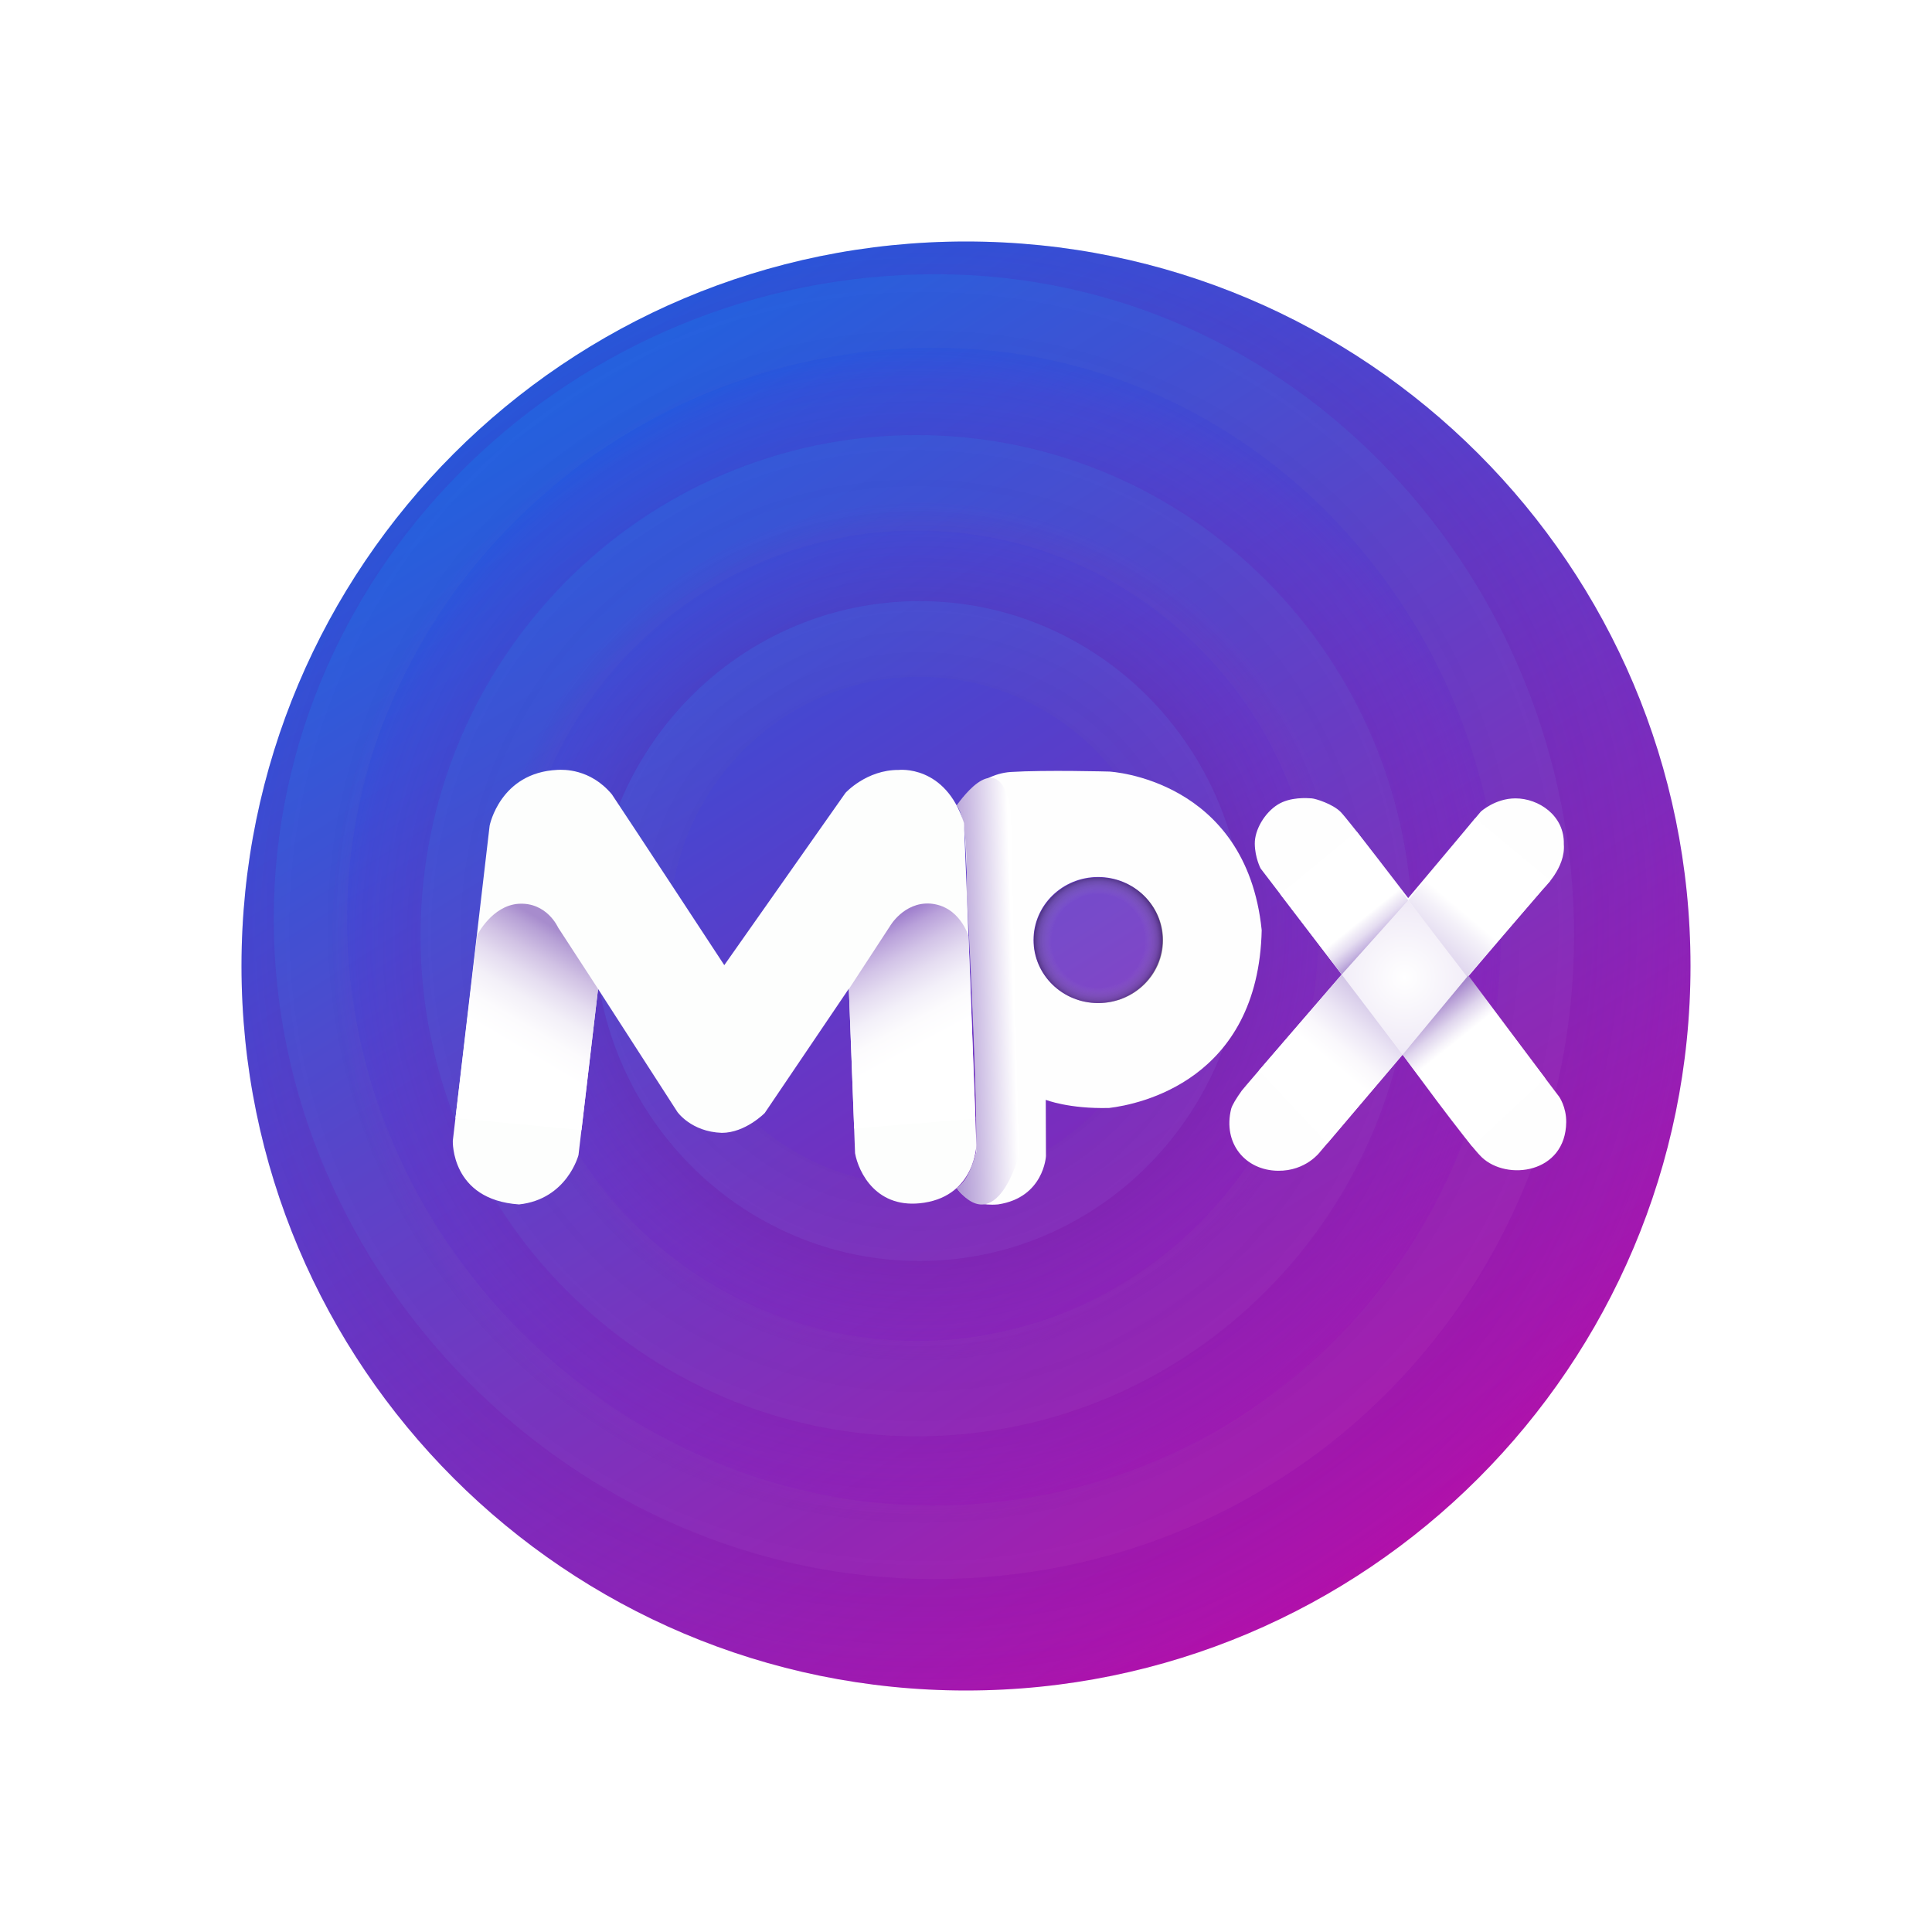
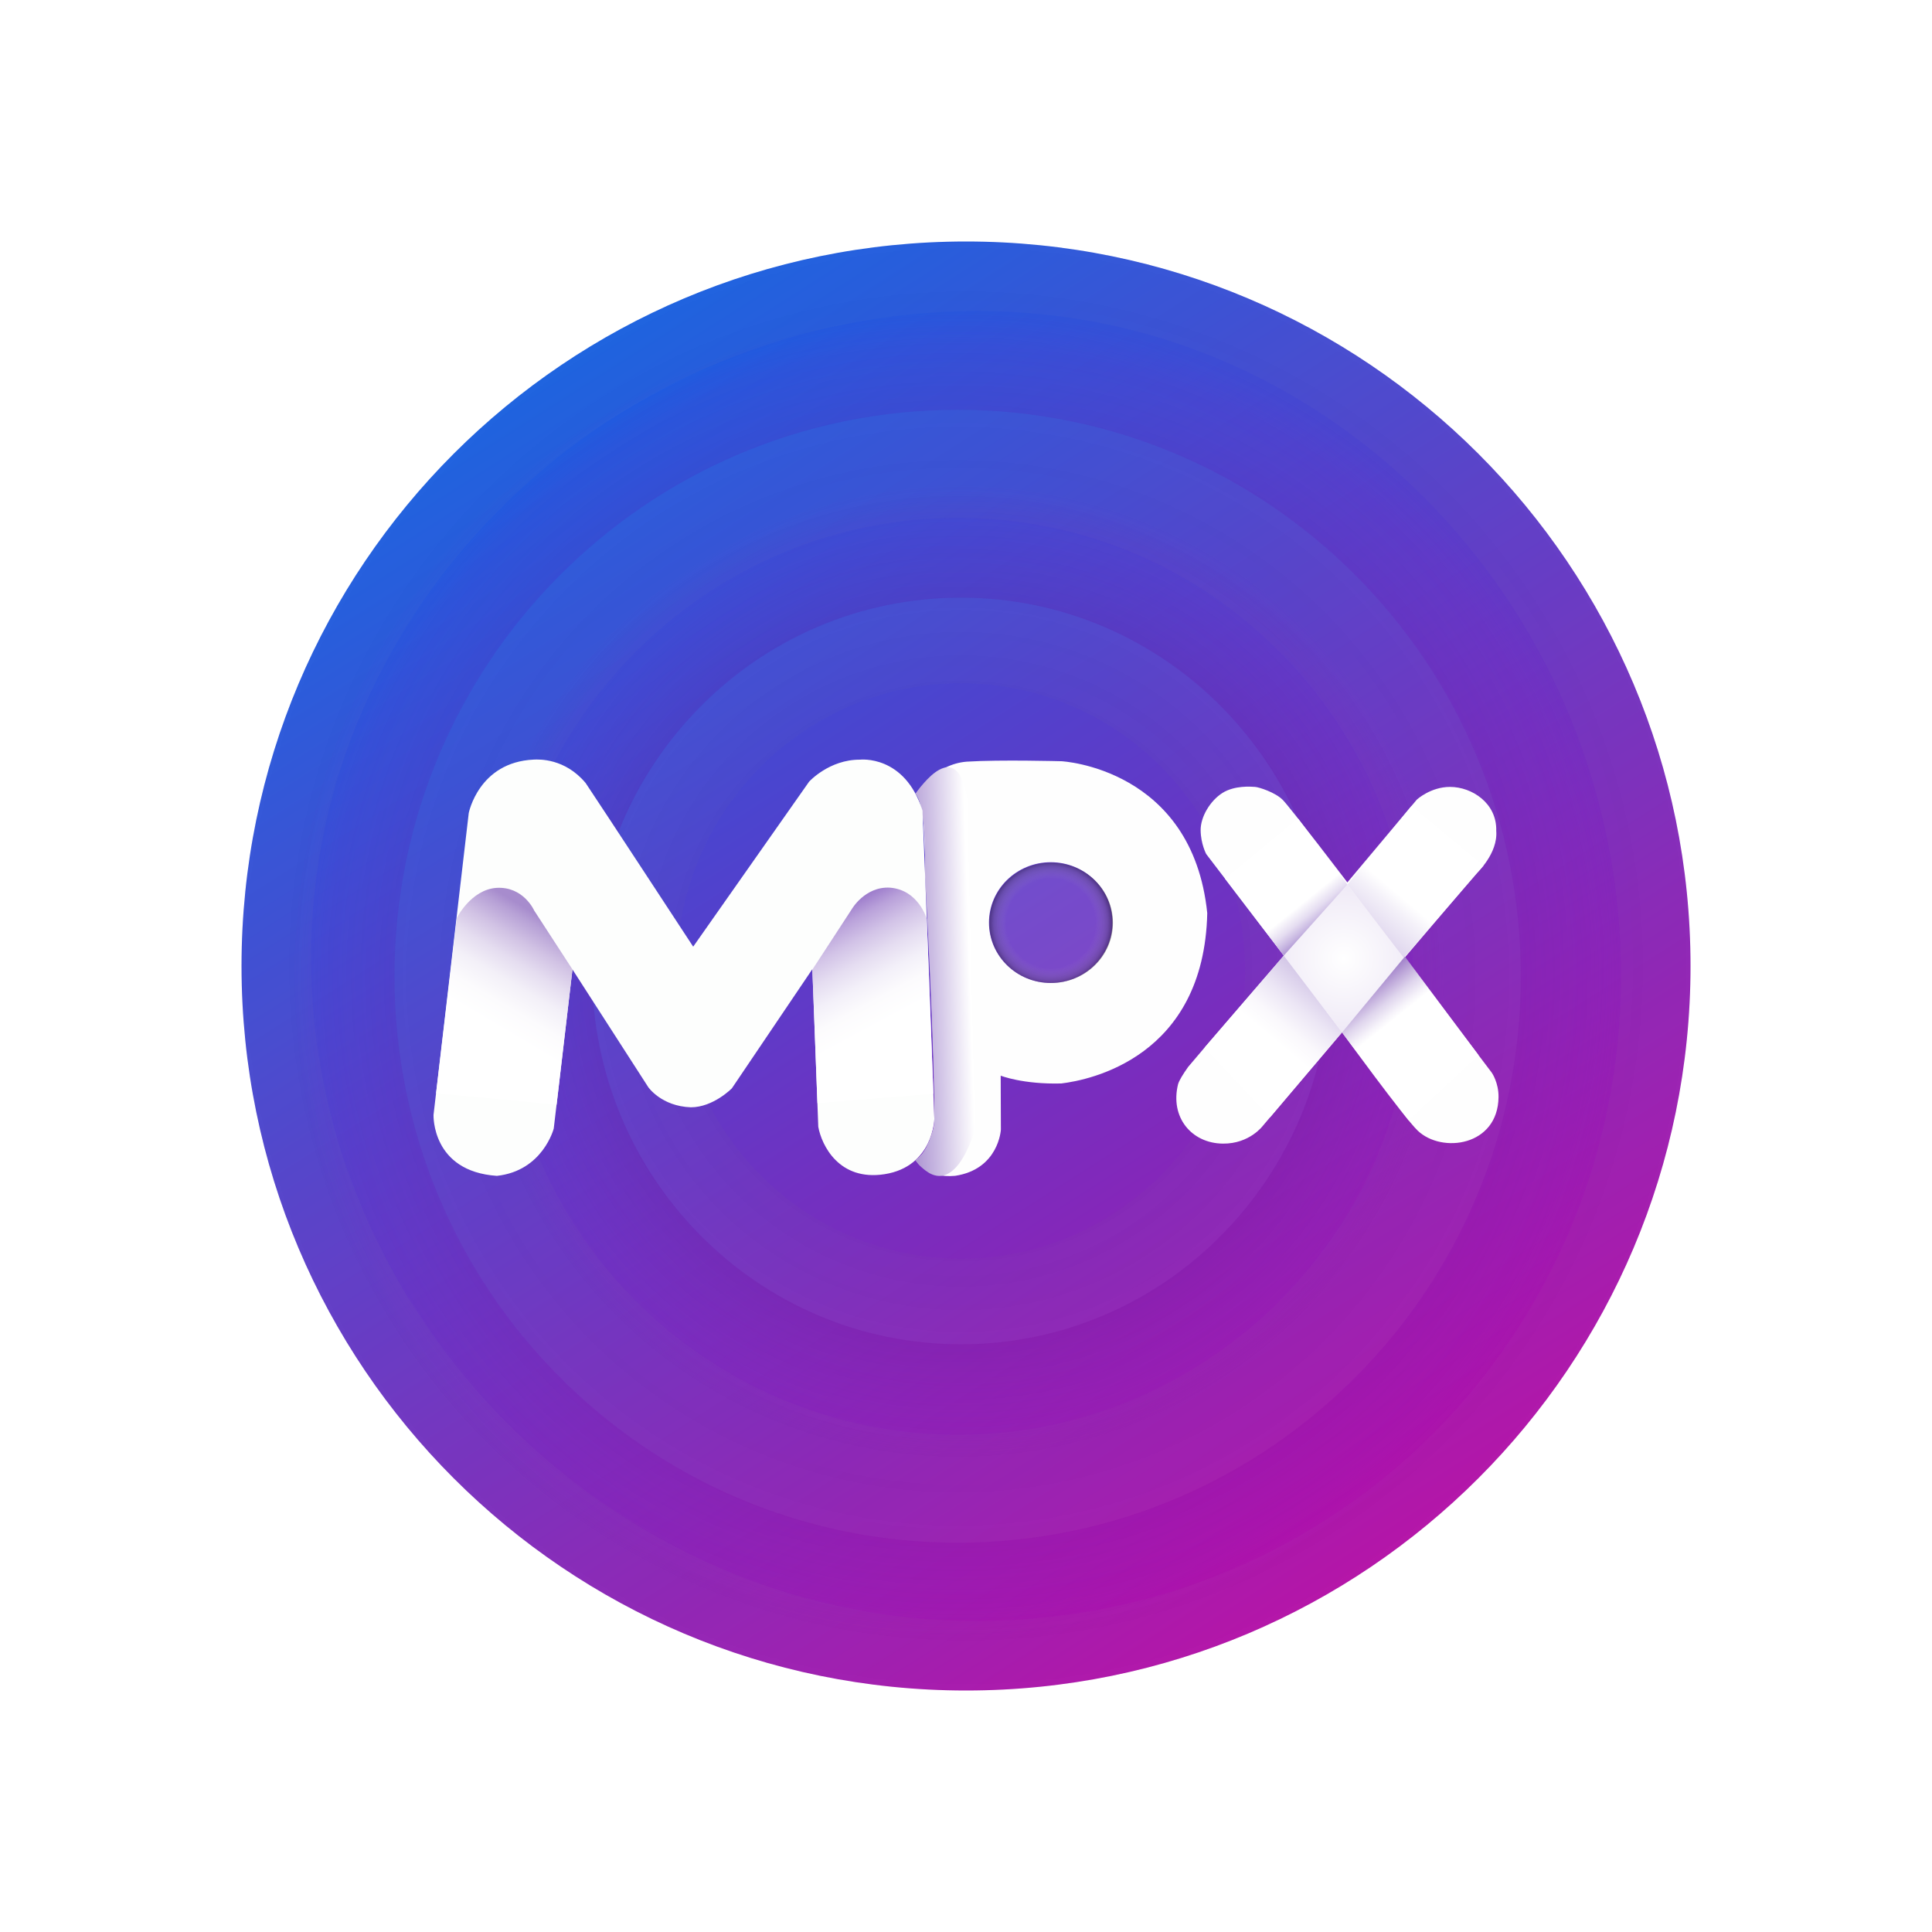
- <svg xmlns="http://www.w3.org/2000/svg" xmlns:xlink="http://www.w3.org/1999/xlink" id="icon-shop" viewBox="0 0 128 128">
-   <defs>
+ <svg xmlns="http://www.w3.org/2000/svg" xmlns:xlink="http://www.w3.org/1999/xlink" width="128" height="128" viewBox="0 0 128 128" version="1.1" id="svg1" xml:space="preserve">
+   <defs id="defs1">
    <radialGradient id="radial-gradient" cx="788.07" cy="172.02" fx="788.07" fy="172.02" r="387.03" gradientUnits="userSpaceOnUse">
-       <stop offset="0" stop-color="#fff" />
-       <stop offset=".6" stop-color="#c5b1df" />
-       <stop offset="1" stop-color="#a282cc" />
+       <stop offset="0" stop-color="#fff" id="stop1" />
+       <stop offset=".6" stop-color="#c5b1df" id="stop2" />
+       <stop offset="1" stop-color="#a282cc" id="stop3" />
    </radialGradient>
    <linearGradient id="linear-gradient" x1="696.96" y1="278.51" x2="823.53" y2="127.12" gradientUnits="userSpaceOnUse">
-       <stop offset=".24" stop-color="#fff" />
-       <stop offset=".32" stop-color="#faf8fc" />
-       <stop offset=".42" stop-color="#ece6f5" />
-       <stop offset=".54" stop-color="#d5c9e8" />
-       <stop offset=".67" stop-color="#b5a1d8" />
-       <stop offset=".78" stop-color="#9578c7" />
+       <stop offset=".24" stop-color="#fff" id="stop4" />
+       <stop offset=".32" stop-color="#faf8fc" id="stop5" />
+       <stop offset=".42" stop-color="#ece6f5" id="stop6" />
+       <stop offset=".54" stop-color="#d5c9e8" id="stop7" />
+       <stop offset=".67" stop-color="#b5a1d8" id="stop8" />
+       <stop offset=".78" stop-color="#9578c7" id="stop9" />
    </linearGradient>
    <linearGradient id="linear-gradient-2" x1="886.58" y1="55.64" x2="696.71" y2="280.41" gradientUnits="userSpaceOnUse">
-       <stop offset=".27" stop-color="#fff" />
-       <stop offset=".31" stop-color="#f4f1f9" />
-       <stop offset=".52" stop-color="#c6b5e0" />
-       <stop offset=".68" stop-color="#a990d0" />
-       <stop offset=".76" stop-color="#9f82cb" />
+       <stop offset=".27" stop-color="#fff" id="stop10" />
+       <stop offset=".31" stop-color="#f4f1f9" id="stop11" />
+       <stop offset=".52" stop-color="#c6b5e0" id="stop12" />
+       <stop offset=".68" stop-color="#a990d0" id="stop13" />
+       <stop offset=".76" stop-color="#9f82cb" id="stop14" />
    </linearGradient>
    <linearGradient id="linear-gradient-3" x1="719.32" y1="81.81" x2="896.5" y2="301.17" gradientUnits="userSpaceOnUse">
-       <stop offset=".19" stop-color="#fff" />
-       <stop offset=".2" stop-color="#f8f6fb" />
-       <stop offset=".23" stop-color="#e5ddf1" />
-       <stop offset=".26" stop-color="#c7b6e1" />
-       <stop offset=".29" stop-color="#a386cd" />
+       <stop offset=".19" stop-color="#fff" id="stop15" />
+       <stop offset=".2" stop-color="#f8f6fb" id="stop16" />
+       <stop offset=".23" stop-color="#e5ddf1" id="stop17" />
+       <stop offset=".26" stop-color="#c7b6e1" id="stop18" />
+       <stop offset=".29" stop-color="#a386cd" id="stop19" />
    </linearGradient>
    <linearGradient id="linear-gradient-4" x1="858.32" y1="260.89" x2="750.58" y2="125.64" gradientUnits="userSpaceOnUse">
-       <stop offset=".26" stop-color="#fff" />
-       <stop offset=".29" stop-color="#f6f3fa" />
-       <stop offset=".35" stop-color="#dfd5ed" />
-       <stop offset=".42" stop-color="#bba4d8" />
-       <stop offset=".46" stop-color="#a688cd" />
-     </linearGradient>
-     <radialGradient id="radial-gradient-2" cx="540.04" cy="110.09" fx="540.04" fy="110.09" r="71.14" gradientTransform="translate(-5.62 31.53)" gradientUnits="userSpaceOnUse">
-       <stop offset=".54" stop-color="#fff" stop-opacity=".1" />
-       <stop offset=".69" stop-color="#787878" stop-opacity=".31" />
-       <stop offset=".78" stop-color="#000" stop-opacity=".5" />
+       <stop offset=".26" stop-color="#fff" id="stop20" />
+       <stop offset=".29" stop-color="#f6f3fa" id="stop21" />
+       <stop offset=".35" stop-color="#dfd5ed" id="stop22" />
+       <stop offset=".42" stop-color="#bba4d8" id="stop23" />
+       <stop offset=".46" stop-color="#a688cd" id="stop24" />
+     </linearGradient>
+     <radialGradient id="radial-gradient-2" cx="540.04" cy="110.09" fx="540.04" fy="110.09" r="71.14" gradientTransform="translate(-5.62,31.53)" gradientUnits="userSpaceOnUse">
+       <stop offset=".54" stop-color="#fff" stop-opacity=".1" id="stop25" />
+       <stop offset=".69" stop-color="#787878" stop-opacity=".31" id="stop26" />
+       <stop offset=".78" stop-color="#000" stop-opacity=".5" id="stop27" />
    </radialGradient>
    <linearGradient id="linear-gradient-5" x1="473.71" y1="182.35" x2="377.84" y2="185.38" gradientUnits="userSpaceOnUse">
-       <stop offset=".1" stop-color="#fff" />
-       <stop offset=".43" stop-color="#cbbce3" />
-       <stop offset=".67" stop-color="#a990d0" />
-       <stop offset=".79" stop-color="#9d80ca" />
+       <stop offset=".1" stop-color="#fff" id="stop28" />
+       <stop offset=".43" stop-color="#cbbce3" id="stop29" />
+       <stop offset=".67" stop-color="#a990d0" id="stop30" />
+       <stop offset=".79" stop-color="#9d80ca" id="stop31" />
    </linearGradient>
    <linearGradient id="linear-gradient-6" x1="408.05" y1="269.22" x2="288" y2="46.67" gradientUnits="userSpaceOnUse">
-       <stop offset=".18" stop-color="#fff" />
-       <stop offset=".26" stop-color="#fcfbfd" />
-       <stop offset=".33" stop-color="#f3f0f9" />
-       <stop offset=".4" stop-color="#e5ddf1" />
-       <stop offset=".47" stop-color="#d2c3e7" />
-       <stop offset=".54" stop-color="#b9a1da" />
-       <stop offset=".59" stop-color="#9f7fcd" />
+       <stop offset=".18" stop-color="#fff" id="stop32" />
+       <stop offset=".26" stop-color="#fcfbfd" id="stop33" />
+       <stop offset=".33" stop-color="#f3f0f9" id="stop34" />
+       <stop offset=".4" stop-color="#e5ddf1" id="stop35" />
+       <stop offset=".47" stop-color="#d2c3e7" id="stop36" />
+       <stop offset=".54" stop-color="#b9a1da" id="stop37" />
+       <stop offset=".59" stop-color="#9f7fcd" id="stop38" />
    </linearGradient>
    <linearGradient id="linear-gradient-7" x1="31.23" y1="271.78" x2="144.1" y2="81.55" gradientUnits="userSpaceOnUse">
-       <stop offset=".21" stop-color="#fff" />
-       <stop offset=".3" stop-color="#fcfbfd" />
-       <stop offset=".39" stop-color="#f3f0f8" />
-       <stop offset=".47" stop-color="#e5ddf0" />
-       <stop offset=".55" stop-color="#d1c2e4" />
-       <stop offset=".63" stop-color="#b7a1d6" />
-       <stop offset=".67" stop-color="#a78ccd" />
-     </linearGradient>
-     <symbol id="MPX" viewBox="0 0 922.07 360.17">
-       <g id="MPX-2" data-name="MPX">
-         <g id="X">
-           <path id="Contour" d="M791.2,106.24l60.14-71.59s11.89-10.97,28.73-10.97c19.14,0,40.67,14.2,40.02,37.96,1.6,19.69-16.89,36.57-16.89,36.57l-62.35,73.02,75.36,99.5s6.01,8.48,5.86,21.14c-.5,42.42-49.08,48.91-69.98,28.98-11.79-11.24-65.52-84.95-65.52-84.95l-68.31,80.5s-11.59,15.95-34.87,15.68c-27.13-.31-45.85-22.75-38.78-51.33.92-3.22,4.11-8.49,8.78-15.04,1.99-2.74,82.75-96.16,82.75-96.16l-67.15-87.82s-4.69-8.78-4.83-20.48c-.14-11.7,8.3-25.65,18.85-32.32,10.55-6.67,24.77-5.49,28.24-5.26s17.49,4.72,23.95,11.18,55.98,71.38,55.98,71.38Z" fill="#fefefe" />
-           <polygon id="Center_Shadow" data-name="Center Shadow" points="736.16 169.56 791.25 108.13 839.98 171.48 786.58 235.9 736.16 169.56" fill="url(#radial-gradient)" />
-           <polygon id="Shadow_Bottom_Left" data-name="Shadow Bottom Left" points="736.16 169.56 786.58 235.9 724.27 309.33 667.62 249.02 736.16 169.56" fill="url(#linear-gradient)" />
-           <polygon id="Shadow_Top_RIght" data-name="Shadow Top RIght" points="791.25 108.13 839.98 171.48 908.99 91.81 846.74 40.13 791.25 108.13" fill="url(#linear-gradient-2)" />
-           <polygon id="Shadow_Top_Left" data-name="Shadow Top Left" points="736.16 169.56 791.25 108.13 748.49 51.01 685.25 102.98 736.16 169.56" fill="url(#linear-gradient-3)" />
-           <polygon id="Shadow_Bottom_Right" data-name="Shadow Bottom Right" points="840.97 170.33 786.58 235.9 844.22 311.96 904.75 255.6 840.97 170.33" fill="url(#linear-gradient-4)" />
-         </g>
-         <g id="P">
-           <path id="Contour-2" data-name="Contour" d="M543.72,1.48s-53.27-1.45-81.79.35c-27.91,1.97-44.26,27.69-44.26,27.69,3.48,3.69,6.05,16.87,6.05,16.87,0,0,12.87,246.73,9.49,270.89-4.01,21.81-15.64,29.19-15.64,29.19,0,0,8.15,15.78,34.01,13.47,37.86-5.73,39.64-39.98,39.64-39.98l-.17-46.63s19.19,7.62,52.5,6.74c24.69-2.96,123.49-22.72,126.34-147.23C656.99,7.27,543.72,1.48,543.72,1.48ZM534.38,193.2c-29.53,0-53.47-23.37-53.47-52.2s23.94-52.2,53.47-52.2,53.47,23.37,53.47,52.2-23.94,52.2-53.47,52.2Z" fill="#fefefe" />
-           <ellipse id="Internal_Shadow" data-name="Internal Shadow" cx="534.72" cy="141.2" rx="53.5" ry="52" fill="url(#radial-gradient-2)" />
-           <path id="M_Shadow" data-name="M Shadow" d="M425.4,98.39s2.28-56.23-8.16-68.88c4.13-5.42,36.2-51.53,44.95,5.13,1.08,56.78,6.65,284.69,6.65,284.69,0,0-18.24,69.2-51.7,27.14,0,0,8.74-2.36,16.45-29.9.81-58.44-8.19-218.18-8.19-218.18Z" fill="url(#linear-gradient-5)" />
-         </g>
-         <g id="M">
-           <path id="M-2" data-name="M" d="M0,307.25L30.5,46.26S39.12,2.25,86.74.07c4.6-.21,26.98-1.21,44.95,20.23,12.89,19.17,93.13,141.5,93.13,141.5L325.18,19.14S342.59-.04,369.26.13c0,0,38.6-4.56,54.09,44,2.24,50.96,10.25,266.55,10.25,266.55,0,0-.9,41.27-43.14,47.84-39.5,6.14-54.48-25.18-57.34-40.99-.42-13.48-5.14-136.27-5.14-136.27l-69.67,103.01s-16.07,16.41-35.54,16.41c-25.52-.91-36.85-17.42-36.85-17.42l-65.63-101.77-16.2,137.54s-9.37,36.59-49.23,40.93C-1.85,356.09,0,307.25,0,307.25Z" fill="#fdfefd" />
-           <path id="Shadow_right" data-name="Shadow right" d="M427.08,137.86s-7.09-25.18-31.9-27.07c-21.79-1.23-33.17,18.77-33.17,18.77l-34.02,52.07,4.39,115.45,100.4-8.12-5.71-151.1Z" fill="url(#linear-gradient-6)" />
-           <path id="Shadow_left" data-name="Shadow left" d="M20.19,136.96s12.1-24.36,34.17-25.98c23.53-1.53,32.82,19.63,32.82,19.63l33.11,50.87-13.71,116.89-104.36-9.82,17.98-151.58Z" fill="url(#linear-gradient-7)" />
-         </g>
-       </g>
-     </symbol>
+       <stop offset=".21" stop-color="#fff" id="stop39" />
+       <stop offset=".3" stop-color="#fcfbfd" id="stop40" />
+       <stop offset=".39" stop-color="#f3f0f8" id="stop41" />
+       <stop offset=".47" stop-color="#e5ddf0" id="stop42" />
+       <stop offset=".55" stop-color="#d1c2e4" id="stop43" />
+       <stop offset=".63" stop-color="#b7a1d6" id="stop44" />
+       <stop offset=".67" stop-color="#a78ccd" id="stop45" />
+     </linearGradient>
    <radialGradient id="radial-gradient-3" cx="741.59" cy="752.64" fx="741.59" fy="752.64" r="309.88" gradientUnits="userSpaceOnUse">
-       <stop offset="0" stop-color="#000" stop-opacity="0" />
-       <stop offset="1" stop-color="#b3b3b3" stop-opacity=".05" />
+       <stop offset="0" stop-color="#000" stop-opacity="0" id="stop46" />
+       <stop offset="1" stop-color="#b3b3b3" stop-opacity=".05" id="stop47" />
    </radialGradient>
    <radialGradient id="radial-gradient-4" cx="741.59" cy="752.64" fx="741.59" fy="752.64" r="406.64" gradientUnits="userSpaceOnUse">
-       <stop offset="0" stop-color="#000" stop-opacity=".6" />
-       <stop offset=".95" stop-color="#971fb7" stop-opacity=".07" />
-       <stop offset="1" stop-color="#ab23cf" stop-opacity="0" />
+       <stop offset="0" stop-color="#000" stop-opacity=".6" id="stop48" />
+       <stop offset=".95" stop-color="#971fb7" stop-opacity=".07" id="stop49" />
+       <stop offset="1" stop-color="#ab23cf" stop-opacity="0" id="stop50" />
    </radialGradient>
    <radialGradient id="radial-gradient-5" cx="738.91" cy="757.04" fx="738.91" fy="757.04" r="471.65" gradientUnits="userSpaceOnUse">
-       <stop offset="0" stop-color="#000" stop-opacity="0" />
-       <stop offset="1" stop-color="#b3b3b3" stop-opacity=".05" />
+       <stop offset="0" stop-color="#000" stop-opacity="0" id="stop51" />
+       <stop offset="1" stop-color="#b3b3b3" stop-opacity=".05" id="stop52" />
    </radialGradient>
    <radialGradient id="radial-gradient-6" cx="738.91" cy="757.04" fx="738.91" fy="757.04" r="555.57" gradientUnits="userSpaceOnUse">
-       <stop offset="0" stop-color="#000" stop-opacity=".6" />
-       <stop offset=".95" stop-color="#971fb7" stop-opacity=".07" />
-       <stop offset="1" stop-color="#ab23cf" stop-opacity="0" />
-     </radialGradient>
-     <radialGradient id="radial-gradient-7" cx="745.89" cy="748.46" fx="745.89" fy="748.46" r="616.43" xlink:href="#radial-gradient-5" />
+       <stop offset="0" stop-color="#000" stop-opacity=".6" id="stop53" />
+       <stop offset=".95" stop-color="#971fb7" stop-opacity=".07" id="stop54" />
+       <stop offset="1" stop-color="#ab23cf" stop-opacity="0" id="stop55" />
+     </radialGradient>
    <radialGradient id="radial-gradient-8" cx="745.89" cy="748.46" fx="745.89" fy="748.46" r="747.18" gradientUnits="userSpaceOnUse">
-       <stop offset="0" stop-color="#000" stop-opacity=".6" />
-       <stop offset=".95" stop-color="#971fb7" stop-opacity=".07" />
-       <stop offset="1" stop-color="#ab23cf" stop-opacity="0" />
-     </radialGradient>
-     <symbol id="Rings" viewBox="0 0 1491.77 1496.93">
-       <g>
-         <g id="Ring_1" data-name="Ring 1">
-           <path id="Inner" d="M741.59,440.35c-169.8,0-307.46,139.82-307.46,312.29s137.65,312.29,307.46,312.29,307.46-139.82,307.46-312.29-137.65-312.29-307.46-312.29ZM741.59,993.32c-130.87,0-236.96-107.76-236.96-240.68s106.09-240.68,236.96-240.68,236.96,107.76,236.96,240.68-106.09,240.68-236.96,240.68Z" fill="url(#radial-gradient-3)" />
-           <path id="Outer" d="M741.59,342.84c-222.82,0-403.45,183.47-403.45,409.79s180.63,409.79,403.45,409.79,403.45-183.47,403.45-409.79-180.63-409.79-403.45-409.79ZM741.59,1064.93c-169.8,0-307.46-139.82-307.46-312.29s137.65-312.29,307.46-312.29,307.46,139.82,307.46,312.29-137.65,312.29-307.46,312.29Z" fill="url(#radial-gradient-4)" />
-         </g>
-         <g id="Ring_2" data-name="Ring 2">
-           <path id="Inner-2" data-name="Inner" d="M738.91,283.2c-259.28,0-469.46,212.14-469.46,473.84s210.18,473.84,469.46,473.84,469.46-212.14,469.46-473.84-210.18-473.84-469.46-473.84ZM738.91,1140.58c-209.87,0-380-171.72-380-383.54s170.13-383.54,380-383.54,380,171.72,380,383.54-170.13,383.54-380,383.54Z" fill="url(#radial-gradient-5)" />
-           <path id="Outer-2" data-name="Outer" d="M738.91,198.9c-305.41,0-552.99,249.89-552.99,558.14s247.58,558.14,552.99,558.14,552.99-249.89,552.99-558.14S1044.31,198.9,738.91,198.9ZM738.91,1230.88c-259.28,0-469.46-212.14-469.46-473.84s210.18-473.84,469.46-473.84,469.46,212.14,469.46,473.84-210.18,473.84-469.46,473.84Z" fill="url(#radial-gradient-6)" />
-         </g>
-         <g id="Ring_3" data-name="Ring 3">
-           <path id="Inner-3" data-name="Inner" d="M756.99,130.97c-341.49,0-626.47,273.8-626.47,610.1s283.28,624.9,624.77,624.9,605.97-272.62,605.97-608.92S1098.48,130.97,756.99,130.97ZM754.22,1296.36c-302.99,0-554.34-256.07-554.34-554.46S452.74,200.57,755.74,200.57s536.16,257.11,536.16,555.5-234.67,540.28-537.67,540.28Z" fill="url(#radial-gradient-7)" />
-           <path id="Outer-3" data-name="Outer" d="M759.34,0C345.43,0,0,331.87,0,739.5s343.36,757.43,757.28,757.43,734.5-330.44,734.5-738.07S1173.26,0,759.34,0ZM755.28,1365.96c-341.49,0-624.77-288.6-624.77-624.9S415.5,130.97,756.99,130.97s604.27,289.78,604.27,626.07-264.49,608.92-605.97,608.92Z" fill="url(#radial-gradient-8)" />
-         </g>
-       </g>
-     </symbol>
-     <clipPath id="clippath">
-       <circle id="Mask" cx="64" cy="64" r="48" fill="none" />
+       <stop offset="0" stop-color="#000" stop-opacity=".6" id="stop56" />
+       <stop offset=".95" stop-color="#971fb7" stop-opacity=".07" id="stop57" />
+       <stop offset="1" stop-color="#ab23cf" stop-opacity="0" id="stop58" />
+     </radialGradient>
+     <linearGradient id="linear-gradient-8" x1="48.19" y1="38.93" x2="1424.22" y2="1436.99" gradientUnits="userSpaceOnUse">
+       <stop offset="0" stop-color="#006bea" id="stop59" />
+       <stop offset="1" stop-color="#d0009e" id="stop60" />
+     </linearGradient>
+     <linearGradient id="linear-gradient-8-4" x1="191.64" y1="-57.11" x2="1081.86" y2="1341.76" gradientUnits="userSpaceOnUse">
+       <stop offset="0" stop-color="#006bea" id="stop59-8" />
+       <stop offset="1" stop-color="#d0009e" id="stop60-8" />
+     </linearGradient>
+     <clipPath id="clippath-2-7">
+       <rect id="Mask-53" width="1254" height="1254" rx="225" ry="225" fill="none" x="0" y="0" />
    </clipPath>
-     <linearGradient id="linear-gradient-8" x1="29.28" y1="9.45" x2="100.27" y2="121" gradientUnits="userSpaceOnUse">
-       <stop offset="0" stop-color="#006bea" />
-       <stop offset="1" stop-color="#d0009e" />
-     </linearGradient>
+     <clipPath id="clippath-6-0">
+       <circle id="Mask-0-61" cx="627" cy="627" r="627" fill="none" />
+     </clipPath>
+     <linearGradient xlink:href="#linear-gradient-8" id="linearGradient1" gradientUnits="userSpaceOnUse" x1="48.19" y1="38.93" x2="1424.22" y2="1436.99" />
+     <radialGradient xlink:href="#radial-gradient-3" id="radialGradient119" gradientUnits="userSpaceOnUse" cx="741.59" cy="752.64" fx="741.59" fy="752.64" r="309.88" />
+     <radialGradient xlink:href="#radial-gradient-4" id="radialGradient120" gradientUnits="userSpaceOnUse" cx="741.59" cy="752.64" fx="741.59" fy="752.64" r="406.64" />
+     <radialGradient xlink:href="#radial-gradient-5" id="radialGradient121" gradientUnits="userSpaceOnUse" cx="738.91" cy="757.04" fx="738.91" fy="757.04" r="471.65" />
+     <radialGradient xlink:href="#radial-gradient-6" id="radialGradient122" gradientUnits="userSpaceOnUse" cx="738.91" cy="757.04" fx="738.91" fy="757.04" r="555.57" />
+     <radialGradient xlink:href="#radial-gradient-5" id="radialGradient123" cx="745.89" cy="748.46" fx="745.89" fy="748.46" r="616.43" />
+     <radialGradient xlink:href="#radial-gradient-8" id="radialGradient124" gradientUnits="userSpaceOnUse" cx="745.89" cy="748.46" fx="745.89" fy="748.46" r="747.18" />
+     <radialGradient xlink:href="#radial-gradient-3" id="radialGradient130" gradientUnits="userSpaceOnUse" cx="741.59" cy="752.64" fx="741.59" fy="752.64" r="309.88" />
+     <radialGradient xlink:href="#radial-gradient-4" id="radialGradient131" gradientUnits="userSpaceOnUse" cx="741.59" cy="752.64" fx="741.59" fy="752.64" r="406.64" />
+     <radialGradient xlink:href="#radial-gradient-5" id="radialGradient132" gradientUnits="userSpaceOnUse" cx="738.91" cy="757.04" fx="738.91" fy="757.04" r="471.65" />
+     <radialGradient xlink:href="#radial-gradient-6" id="radialGradient133" gradientUnits="userSpaceOnUse" cx="738.91" cy="757.04" fx="738.91" fy="757.04" r="555.57" />
+     <radialGradient xlink:href="#radial-gradient-5" id="radialGradient134" cx="745.89" cy="748.46" fx="745.89" fy="748.46" r="616.43" />
+     <radialGradient xlink:href="#radial-gradient-8" id="radialGradient135" gradientUnits="userSpaceOnUse" cx="745.89" cy="748.46" fx="745.89" fy="748.46" r="747.18" />
+     <radialGradient xlink:href="#radial-gradient" id="radialGradient204" gradientUnits="userSpaceOnUse" cx="788.07" cy="172.02" fx="788.07" fy="172.02" r="387.03" />
+     <linearGradient xlink:href="#linear-gradient" id="linearGradient204" gradientUnits="userSpaceOnUse" x1="696.96" y1="278.51" x2="823.53" y2="127.12" />
+     <linearGradient xlink:href="#linear-gradient-2" id="linearGradient205" gradientUnits="userSpaceOnUse" x1="886.58" y1="55.64" x2="696.71" y2="280.41" />
+     <linearGradient xlink:href="#linear-gradient-3" id="linearGradient206" gradientUnits="userSpaceOnUse" x1="719.32" y1="81.81" x2="896.5" y2="301.17" />
+     <linearGradient xlink:href="#linear-gradient-4" id="linearGradient207" gradientUnits="userSpaceOnUse" x1="858.32" y1="260.89" x2="750.58" y2="125.64" />
+     <radialGradient xlink:href="#radial-gradient-2" id="radialGradient207" gradientUnits="userSpaceOnUse" gradientTransform="translate(-5.62,31.53)" cx="540.04" cy="110.09" fx="540.04" fy="110.09" r="71.14" />
+     <linearGradient xlink:href="#linear-gradient-5" id="linearGradient208" gradientUnits="userSpaceOnUse" x1="473.71" y1="182.35" x2="377.84" y2="185.38" />
+     <linearGradient xlink:href="#linear-gradient-6" id="linearGradient209" gradientUnits="userSpaceOnUse" x1="408.05" y1="269.22" x2="288" y2="46.67" />
+     <linearGradient xlink:href="#linear-gradient-7" id="linearGradient210" gradientUnits="userSpaceOnUse" x1="31.23" y1="271.78" x2="144.1" y2="81.55" />
+     <radialGradient xlink:href="#radial-gradient" id="radialGradient219" gradientUnits="userSpaceOnUse" cx="788.07" cy="172.02" fx="788.07" fy="172.02" r="387.03" />
+     <linearGradient xlink:href="#linear-gradient" id="linearGradient219" gradientUnits="userSpaceOnUse" x1="696.96" y1="278.51" x2="823.53" y2="127.12" />
+     <linearGradient xlink:href="#linear-gradient-2" id="linearGradient220" gradientUnits="userSpaceOnUse" x1="886.58" y1="55.64" x2="696.71" y2="280.41" />
+     <linearGradient xlink:href="#linear-gradient-3" id="linearGradient221" gradientUnits="userSpaceOnUse" x1="719.32" y1="81.81" x2="896.5" y2="301.17" />
+     <linearGradient xlink:href="#linear-gradient-4" id="linearGradient222" gradientUnits="userSpaceOnUse" x1="858.32" y1="260.89" x2="750.58" y2="125.64" />
+     <radialGradient xlink:href="#radial-gradient-2" id="radialGradient222" gradientUnits="userSpaceOnUse" gradientTransform="translate(-5.62,31.53)" cx="540.04" cy="110.09" fx="540.04" fy="110.09" r="71.14" />
+     <linearGradient xlink:href="#linear-gradient-5" id="linearGradient223" gradientUnits="userSpaceOnUse" x1="473.71" y1="182.35" x2="377.84" y2="185.38" />
+     <linearGradient xlink:href="#linear-gradient-6" id="linearGradient224" gradientUnits="userSpaceOnUse" x1="408.05" y1="269.22" x2="288" y2="46.67" />
+     <linearGradient xlink:href="#linear-gradient-7" id="linearGradient225" gradientUnits="userSpaceOnUse" x1="31.23" y1="271.78" x2="144.1" y2="81.55" />
  </defs>
-   <g id="icon-2" data-name="icon">
-     <g clip-path="url(#clippath)">
-       <g id="Icon">
-         <g id="Background">
-           <rect id="Background-2" data-name="Background" x="14" y="14" width="100" height="100" fill="url(#linear-gradient-8)" />
-           <use width="1491.77" height="1496.93" transform="translate(9 9) scale(.07)" xlink:href="#Rings" />
-         </g>
-         <use width="922.07" height="360.17" transform="translate(30 51) scale(.08)" xlink:href="#MPX" />
+   <g id="icon-2-3" data-name="shop-icon">
+     <use x="0" y="0" xlink:href="#g61-97" id="use3" transform="matrix(0.2399999,0,0,0.2399999,552.6413,76.71999)" />
+   </g>
+   <g clip-path="url(#clippath-6-0)" id="g61-97" transform="matrix(0.3189793,0,0,0.3189793,-2236,-253)" data-name="icon-round">
+     <g id="g6" data-name="background">
+       <rect id="Background-2" data-name="Background" width="1254" height="1254" fill="url(#linear-gradient-8)" style="fill:url(#linear-gradient-8-4)" x="0" y="0" />
+       <g id="use44" transform="matrix(1.03815,0,0,1.034577,-147.3452,-147.3449)" data-name="Rings">
+         <g id="g58" data-name="Ring 1">
+           <path id="path57" d="m 741.59,440.35 c -169.8,0 -307.46,139.82 -307.46,312.29 0,172.47 137.65,312.29 307.46,312.29 169.81,0 307.46,-139.82 307.46,-312.29 0,-172.47 -137.65,-312.29 -307.46,-312.29 z m 0,552.97 c -130.87,0 -236.96,-107.76 -236.96,-240.68 0,-132.92 106.09,-240.68 236.96,-240.68 130.87,0 236.96,107.76 236.96,240.68 0,132.92 -106.09,240.68 -236.96,240.68 z" fill="url(#radial-gradient-3)" style="fill:url(#radialGradient119)" />
+           <path id="path58" d="m 741.59,342.84 c -222.82,0 -403.45,183.47 -403.45,409.79 0,226.32 180.63,409.79 403.45,409.79 222.82,0 403.45,-183.47 403.45,-409.79 0,-226.32 -180.63,-409.79 -403.45,-409.79 z m 0,722.09 c -169.8,0 -307.46,-139.82 -307.46,-312.29 0,-172.47 137.65,-312.29 307.46,-312.29 169.81,0 307.46,139.82 307.46,312.29 0,172.47 -137.65,312.29 -307.46,312.29 z" fill="url(#radial-gradient-4)" style="fill:url(#radialGradient120)" />
+         </g>
+         <g id="g104" data-name="Ring 2">
+           <path id="path59" data-name="Inner" d="m 738.91,283.2 c -259.28,0 -469.46,212.14 -469.46,473.84 0,261.7 210.18,473.84 469.46,473.84 259.28,0 469.46,-212.14 469.46,-473.84 0,-261.7 -210.18,-473.84 -469.46,-473.84 z m 0,857.38 c -209.87,0 -380,-171.72 -380,-383.54 0,-211.82 170.13,-383.54 380,-383.54 209.87,0 380,171.72 380,383.54 0,211.82 -170.13,383.54 -380,383.54 z" fill="url(#radial-gradient-5)" style="fill:url(#radialGradient121)" />
+           <path id="path104" data-name="Outer" d="m 738.91,198.9 c -305.41,0 -552.99,249.89 -552.99,558.14 0,308.25 247.58,558.14 552.99,558.14 305.41,0 552.99,-249.89 552.99,-558.14 0,-308.25 -247.59,-558.14 -552.99,-558.14 z m 0,1031.98 c -259.28,0 -469.46,-212.14 -469.46,-473.84 0,-261.7 210.18,-473.84 469.46,-473.84 259.28,0 469.46,212.14 469.46,473.84 0,261.7 -210.18,473.84 -469.46,473.84 z" fill="url(#radial-gradient-6)" style="fill:url(#radialGradient122)" />
+         </g>
+         <g id="g118" data-name="Ring 3">
+           <path id="path105" data-name="Inner" d="m 756.99,130.97 c -341.49,0 -626.47,273.8 -626.47,610.1 0,336.3 283.28,624.9 624.77,624.9 341.49,0 605.97,-272.62 605.97,-608.92 0,-336.3 -262.78,-626.08 -604.27,-626.08 z m -2.77,1165.39 c -302.99,0 -554.34,-256.07 -554.34,-554.46 0,-298.39 252.86,-541.33 555.86,-541.33 303,0 536.16,257.11 536.16,555.5 0,298.39 -234.67,540.28 -537.67,540.28 z" fill="url(#radial-gradient-7)" style="fill:url(#radialGradient123)" />
+           <path id="path118" data-name="Outer" d="M 759.34,0 C 345.43,0 0,331.87 0,739.5 c 0,407.63 343.36,757.43 757.28,757.43 413.92,0 734.5,-330.44 734.5,-738.07 C 1491.78,351.23 1173.26,0 759.34,0 Z m -4.06,1365.96 c -341.49,0 -624.77,-288.6 -624.77,-624.9 0,-336.3 284.99,-610.09 626.48,-610.09 341.49,0 604.27,289.78 604.27,626.07 0,336.29 -264.49,608.92 -605.97,608.92 z" fill="url(#radial-gradient-8)" style="fill:url(#radialGradient124)" />
+         </g>
+       </g>
+     </g>
+     <g id="g5" data-name="foreground">
+       <g id="use40" data-name="MPX" transform="matrix(0.9995784,0,0,1.000982,166.1621,448.3069)">
+         <g id="g199" data-name="X">
+           <path id="path195" d="m 791.2,106.24 60.14,-71.59 c 0,0 11.89,-10.97 28.73,-10.97 19.14,0 40.67,14.2 40.02,37.96 1.6,19.69 -16.89,36.57 -16.89,36.57 l -62.35,73.02 75.36,99.5 c 0,0 6.01,8.48 5.86,21.14 -0.5,42.42 -49.08,48.91 -69.98,28.98 C 840.3,309.61 786.57,235.9 786.57,235.9 l -68.31,80.5 c 0,0 -11.59,15.95 -34.87,15.68 -27.13,-0.31 -45.85,-22.75 -38.78,-51.33 0.92,-3.22 4.11,-8.49 8.78,-15.04 1.99,-2.74 82.75,-96.16 82.75,-96.16 L 668.99,81.73 c 0,0 -4.69,-8.78 -4.83,-20.48 -0.14,-11.7 8.3,-25.65 18.85,-32.32 10.55,-6.67 24.77,-5.49 28.24,-5.26 3.47,0.23 17.49,4.72 23.95,11.18 6.46,6.46 55.98,71.38 55.98,71.38 z" fill="#fefefe" />
+           <polygon id="polygon195" data-name="Center Shadow" points="736.16,169.56 791.25,108.13 839.98,171.48 786.58,235.9 " fill="url(#radial-gradient)" style="fill:url(#radialGradient204)" />
+           <polygon id="polygon196" data-name="Shadow Bottom Left" points="736.16,169.56 786.58,235.9 724.27,309.33 667.62,249.02 " fill="url(#linear-gradient)" style="fill:url(#linearGradient204)" />
+           <polygon id="polygon197" data-name="Shadow Top RIght" points="791.25,108.13 839.98,171.48 908.99,91.81 846.74,40.13 " fill="url(#linear-gradient-2)" style="fill:url(#linearGradient205)" />
+           <polygon id="polygon198" data-name="Shadow Top Left" points="736.16,169.56 791.25,108.13 748.49,51.01 685.25,102.98 " fill="url(#linear-gradient-3)" style="fill:url(#linearGradient206)" />
+           <polygon id="polygon199" data-name="Shadow Bottom Right" points="840.97,170.33 786.58,235.9 844.22,311.96 904.75,255.6 " fill="url(#linear-gradient-4)" style="fill:url(#linearGradient207)" />
+         </g>
+         <g id="g200" data-name="P">
+           <path id="path199" data-name="Contour" d="m 543.72,1.48 c 0,0 -53.27,-1.45 -81.79,0.35 -27.91,1.97 -44.26,27.69 -44.26,27.69 3.48,3.69 6.05,16.87 6.05,16.87 0,0 12.87,246.73 9.49,270.89 -4.01,21.81 -15.64,29.19 -15.64,29.19 0,0 8.15,15.78 34.01,13.47 37.86,-5.73 39.64,-39.98 39.64,-39.98 l -0.17,-46.63 c 0,0 19.19,7.62 52.5,6.74 24.69,-2.96 123.49,-22.72 126.34,-147.23 C 656.99,7.27 543.72,1.48 543.72,1.48 Z m -9.34,191.72 c -29.53,0 -53.47,-23.37 -53.47,-52.2 0,-28.83 23.94,-52.2 53.47,-52.2 29.53,0 53.47,23.37 53.47,52.2 0,28.83 -23.94,52.2 -53.47,52.2 z" fill="#fefefe" />
+           <ellipse id="ellipse199" data-name="Internal Shadow" cx="534.72" cy="141.2" rx="53.5" ry="52" fill="url(#radial-gradient-2)" style="fill:url(#radialGradient207)" />
+           <path id="path200" data-name="M Shadow" d="m 425.4,98.39 c 0,0 2.28,-56.23 -8.16,-68.88 4.13,-5.42 36.2,-51.53 44.95,5.13 1.08,56.78 6.65,284.69 6.65,284.69 0,0 -18.24,69.2 -51.7,27.14 0,0 8.74,-2.36 16.45,-29.9 C 434.4,258.13 425.4,98.39 425.4,98.39 Z" fill="url(#linear-gradient-5)" style="fill:url(#linearGradient208)" />
+         </g>
+         <g id="g203" data-name="M">
+           <path id="path201" data-name="M" d="M 0,307.25 30.5,46.26 c 0,0 8.62,-44.01 56.24,-46.19 4.6,-0.21 26.98,-1.21 44.95,20.23 12.89,19.17 93.13,141.5 93.13,141.5 L 325.18,19.14 c 0,0 17.41,-19.18 44.08,-19.01 0,0 38.6,-4.56 54.09,44 2.24,50.96 10.25,266.55 10.25,266.55 0,0 -0.9,41.27 -43.14,47.84 -39.5,6.14 -54.48,-25.18 -57.34,-40.99 -0.42,-13.48 -5.14,-136.27 -5.14,-136.27 l -69.67,103.01 c 0,0 -16.07,16.41 -35.54,16.41 -25.52,-0.91 -36.85,-17.42 -36.85,-17.42 l -65.63,-101.77 -16.2,137.54 c 0,0 -9.37,36.59 -49.23,40.93 C -1.85,356.09 0,307.25 0,307.25 Z" fill="#fdfefd" />
+           <path id="path202" data-name="Shadow right" d="m 427.08,137.86 c 0,0 -7.09,-25.18 -31.9,-27.07 -21.79,-1.23 -33.17,18.77 -33.17,18.77 l -34.02,52.07 4.39,115.45 100.4,-8.12 -5.71,-151.1 z" fill="url(#linear-gradient-6)" style="fill:url(#linearGradient209)" />
+           <path id="path203" data-name="Shadow left" d="m 20.19,136.96 c 0,0 12.1,-24.36 34.17,-25.98 23.53,-1.53 32.82,19.63 32.82,19.63 L 120.29,181.48 106.58,298.37 2.22,288.55 20.2,136.97 Z" fill="url(#linear-gradient-7)" style="fill:url(#linearGradient210)" />
+         </g>
+       </g>
+     </g>
+   </g>
+   <g clip-path="url(#clippath-2-7)" id="g61-9" transform="matrix(0.3189793,0,0,0.3189793,-2683,-257)" data-name="icon-radius">
+     <g id="g4" data-name="background">
+       <rect id="use42" width="1254.001" height="1254.001" fill="url(#linear-gradient-8)" x="-3.6543996e-14" y="0" style="fill:url(#linearGradient1)" />
+       <g id="use41" transform="matrix(1.03815,0,0,1.034577,-147.3452,-147.3449)" data-name="Rings">
+         <g id="g125" data-name="Ring 1">
+           <path id="path124" d="m 741.59,440.35 c -169.8,0 -307.46,139.82 -307.46,312.29 0,172.47 137.65,312.29 307.46,312.29 169.81,0 307.46,-139.82 307.46,-312.29 0,-172.47 -137.65,-312.29 -307.46,-312.29 z m 0,552.97 c -130.87,0 -236.96,-107.76 -236.96,-240.68 0,-132.92 106.09,-240.68 236.96,-240.68 130.87,0 236.96,107.76 236.96,240.68 0,132.92 -106.09,240.68 -236.96,240.68 z" fill="url(#radial-gradient-3)" style="fill:url(#radialGradient130)" />
+           <path id="path125" d="m 741.59,342.84 c -222.82,0 -403.45,183.47 -403.45,409.79 0,226.32 180.63,409.79 403.45,409.79 222.82,0 403.45,-183.47 403.45,-409.79 0,-226.32 -180.63,-409.79 -403.45,-409.79 z m 0,722.09 c -169.8,0 -307.46,-139.82 -307.46,-312.29 0,-172.47 137.65,-312.29 307.46,-312.29 169.81,0 307.46,139.82 307.46,312.29 0,172.47 -137.65,312.29 -307.46,312.29 z" fill="url(#radial-gradient-4)" style="fill:url(#radialGradient131)" />
+         </g>
+         <g id="g127" data-name="Ring 2">
+           <path id="path126" data-name="Inner" d="m 738.91,283.2 c -259.28,0 -469.46,212.14 -469.46,473.84 0,261.7 210.18,473.84 469.46,473.84 259.28,0 469.46,-212.14 469.46,-473.84 0,-261.7 -210.18,-473.84 -469.46,-473.84 z m 0,857.38 c -209.87,0 -380,-171.72 -380,-383.54 0,-211.82 170.13,-383.54 380,-383.54 209.87,0 380,171.72 380,383.54 0,211.82 -170.13,383.54 -380,383.54 z" fill="url(#radial-gradient-5)" style="fill:url(#radialGradient132)" />
+           <path id="path127" data-name="Outer" d="m 738.91,198.9 c -305.41,0 -552.99,249.89 -552.99,558.14 0,308.25 247.58,558.14 552.99,558.14 305.41,0 552.99,-249.89 552.99,-558.14 0,-308.25 -247.59,-558.14 -552.99,-558.14 z m 0,1031.98 c -259.28,0 -469.46,-212.14 -469.46,-473.84 0,-261.7 210.18,-473.84 469.46,-473.84 259.28,0 469.46,212.14 469.46,473.84 0,261.7 -210.18,473.84 -469.46,473.84 z" fill="url(#radial-gradient-6)" style="fill:url(#radialGradient133)" />
+         </g>
+         <g id="g129" data-name="Ring 3">
+           <path id="path128" data-name="Inner" d="m 756.99,130.97 c -341.49,0 -626.47,273.8 -626.47,610.1 0,336.3 283.28,624.9 624.77,624.9 341.49,0 605.97,-272.62 605.97,-608.92 0,-336.3 -262.78,-626.08 -604.27,-626.08 z m -2.77,1165.39 c -302.99,0 -554.34,-256.07 -554.34,-554.46 0,-298.39 252.86,-541.33 555.86,-541.33 303,0 536.16,257.11 536.16,555.5 0,298.39 -234.67,540.28 -537.67,540.28 z" fill="url(#radial-gradient-7)" style="fill:url(#radialGradient134)" />
+           <path id="path129" data-name="Outer" d="M 759.34,0 C 345.43,0 0,331.87 0,739.5 c 0,407.63 343.36,757.43 757.28,757.43 413.92,0 734.5,-330.44 734.5,-738.07 C 1491.78,351.23 1173.26,0 759.34,0 Z m -4.06,1365.96 c -341.49,0 -624.77,-288.6 -624.77,-624.9 0,-336.3 284.99,-610.09 626.48,-610.09 341.49,0 604.27,289.78 604.27,626.07 0,336.29 -264.49,608.92 -605.97,608.92 z" fill="url(#radial-gradient-8)" style="fill:url(#radialGradient135)" />
+         </g>
+       </g>
+     </g>
+     <g id="g3" data-name="foreground">
+       <g id="use43" data-name="MPX" transform="matrix(0.9995784,0,0,1.000982,166.1621,448.3069)">
+         <g id="g214" data-name="X">
+           <path id="path210" d="m 791.2,106.24 60.14,-71.59 c 0,0 11.89,-10.97 28.73,-10.97 19.14,0 40.67,14.2 40.02,37.96 1.6,19.69 -16.89,36.57 -16.89,36.57 l -62.35,73.02 75.36,99.5 c 0,0 6.01,8.48 5.86,21.14 -0.5,42.42 -49.08,48.91 -69.98,28.98 C 840.3,309.61 786.57,235.9 786.57,235.9 l -68.31,80.5 c 0,0 -11.59,15.95 -34.87,15.68 -27.13,-0.31 -45.85,-22.75 -38.78,-51.33 0.92,-3.22 4.11,-8.49 8.78,-15.04 1.99,-2.74 82.75,-96.16 82.75,-96.16 L 668.99,81.73 c 0,0 -4.69,-8.78 -4.83,-20.48 -0.14,-11.7 8.3,-25.65 18.85,-32.32 10.55,-6.67 24.77,-5.49 28.24,-5.26 3.47,0.23 17.49,4.72 23.95,11.18 6.46,6.46 55.98,71.38 55.98,71.38 z" fill="#fefefe" />
+           <polygon id="polygon210" data-name="Center Shadow" points="736.16,169.56 791.25,108.13 839.98,171.48 786.58,235.9 " fill="url(#radial-gradient)" style="fill:url(#radialGradient219)" />
+           <polygon id="polygon211" data-name="Shadow Bottom Left" points="736.16,169.56 786.58,235.9 724.27,309.33 667.62,249.02 " fill="url(#linear-gradient)" style="fill:url(#linearGradient219)" />
+           <polygon id="polygon212" data-name="Shadow Top RIght" points="791.25,108.13 839.98,171.48 908.99,91.81 846.74,40.13 " fill="url(#linear-gradient-2)" style="fill:url(#linearGradient220)" />
+           <polygon id="polygon213" data-name="Shadow Top Left" points="736.16,169.56 791.25,108.13 748.49,51.01 685.25,102.98 " fill="url(#linear-gradient-3)" style="fill:url(#linearGradient221)" />
+           <polygon id="polygon214" data-name="Shadow Bottom Right" points="840.97,170.33 786.58,235.9 844.22,311.96 904.75,255.6 " fill="url(#linear-gradient-4)" style="fill:url(#linearGradient222)" />
+         </g>
+         <g id="g215" data-name="P">
+           <path id="path214" data-name="Contour" d="m 543.72,1.48 c 0,0 -53.27,-1.45 -81.79,0.35 -27.91,1.97 -44.26,27.69 -44.26,27.69 3.48,3.69 6.05,16.87 6.05,16.87 0,0 12.87,246.73 9.49,270.89 -4.01,21.81 -15.64,29.19 -15.64,29.19 0,0 8.15,15.78 34.01,13.47 37.86,-5.73 39.64,-39.98 39.64,-39.98 l -0.17,-46.63 c 0,0 19.19,7.62 52.5,6.74 24.69,-2.96 123.49,-22.72 126.34,-147.23 C 656.99,7.27 543.72,1.48 543.72,1.48 Z m -9.34,191.72 c -29.53,0 -53.47,-23.37 -53.47,-52.2 0,-28.83 23.94,-52.2 53.47,-52.2 29.53,0 53.47,23.37 53.47,52.2 0,28.83 -23.94,52.2 -53.47,52.2 z" fill="#fefefe" />
+           <ellipse id="ellipse214" data-name="Internal Shadow" cx="534.72" cy="141.2" rx="53.5" ry="52" fill="url(#radial-gradient-2)" style="fill:url(#radialGradient222)" />
+           <path id="path215" data-name="M Shadow" d="m 425.4,98.39 c 0,0 2.28,-56.23 -8.16,-68.88 4.13,-5.42 36.2,-51.53 44.95,5.13 1.08,56.78 6.65,284.69 6.65,284.69 0,0 -18.24,69.2 -51.7,27.14 0,0 8.74,-2.36 16.45,-29.9 C 434.4,258.13 425.4,98.39 425.4,98.39 Z" fill="url(#linear-gradient-5)" style="fill:url(#linearGradient223)" />
+         </g>
+         <g id="g218" data-name="M">
+           <path id="path216" data-name="M" d="M 0,307.25 30.5,46.26 c 0,0 8.62,-44.01 56.24,-46.19 4.6,-0.21 26.98,-1.21 44.95,20.23 12.89,19.17 93.13,141.5 93.13,141.5 L 325.18,19.14 c 0,0 17.41,-19.18 44.08,-19.01 0,0 38.6,-4.56 54.09,44 2.24,50.96 10.25,266.55 10.25,266.55 0,0 -0.9,41.27 -43.14,47.84 -39.5,6.14 -54.48,-25.18 -57.34,-40.99 -0.42,-13.48 -5.14,-136.27 -5.14,-136.27 l -69.67,103.01 c 0,0 -16.07,16.41 -35.54,16.41 -25.52,-0.91 -36.85,-17.42 -36.85,-17.42 l -65.63,-101.77 -16.2,137.54 c 0,0 -9.37,36.59 -49.23,40.93 C -1.85,356.09 0,307.25 0,307.25 Z" fill="#fdfefd" />
+           <path id="path217" data-name="Shadow right" d="m 427.08,137.86 c 0,0 -7.09,-25.18 -31.9,-27.07 -21.79,-1.23 -33.17,18.77 -33.17,18.77 l -34.02,52.07 4.39,115.45 100.4,-8.12 -5.71,-151.1 z" fill="url(#linear-gradient-6)" style="fill:url(#linearGradient224)" />
+           <path id="path218" data-name="Shadow left" d="m 20.19,136.96 c 0,0 12.1,-24.36 34.17,-25.98 23.53,-1.53 32.82,19.63 32.82,19.63 L 120.29,181.48 106.58,298.37 2.22,288.55 20.2,136.97 Z" fill="url(#linear-gradient-7)" style="fill:url(#linearGradient225)" />
+         </g>
      </g>
    </g>
  </g>
</svg>
